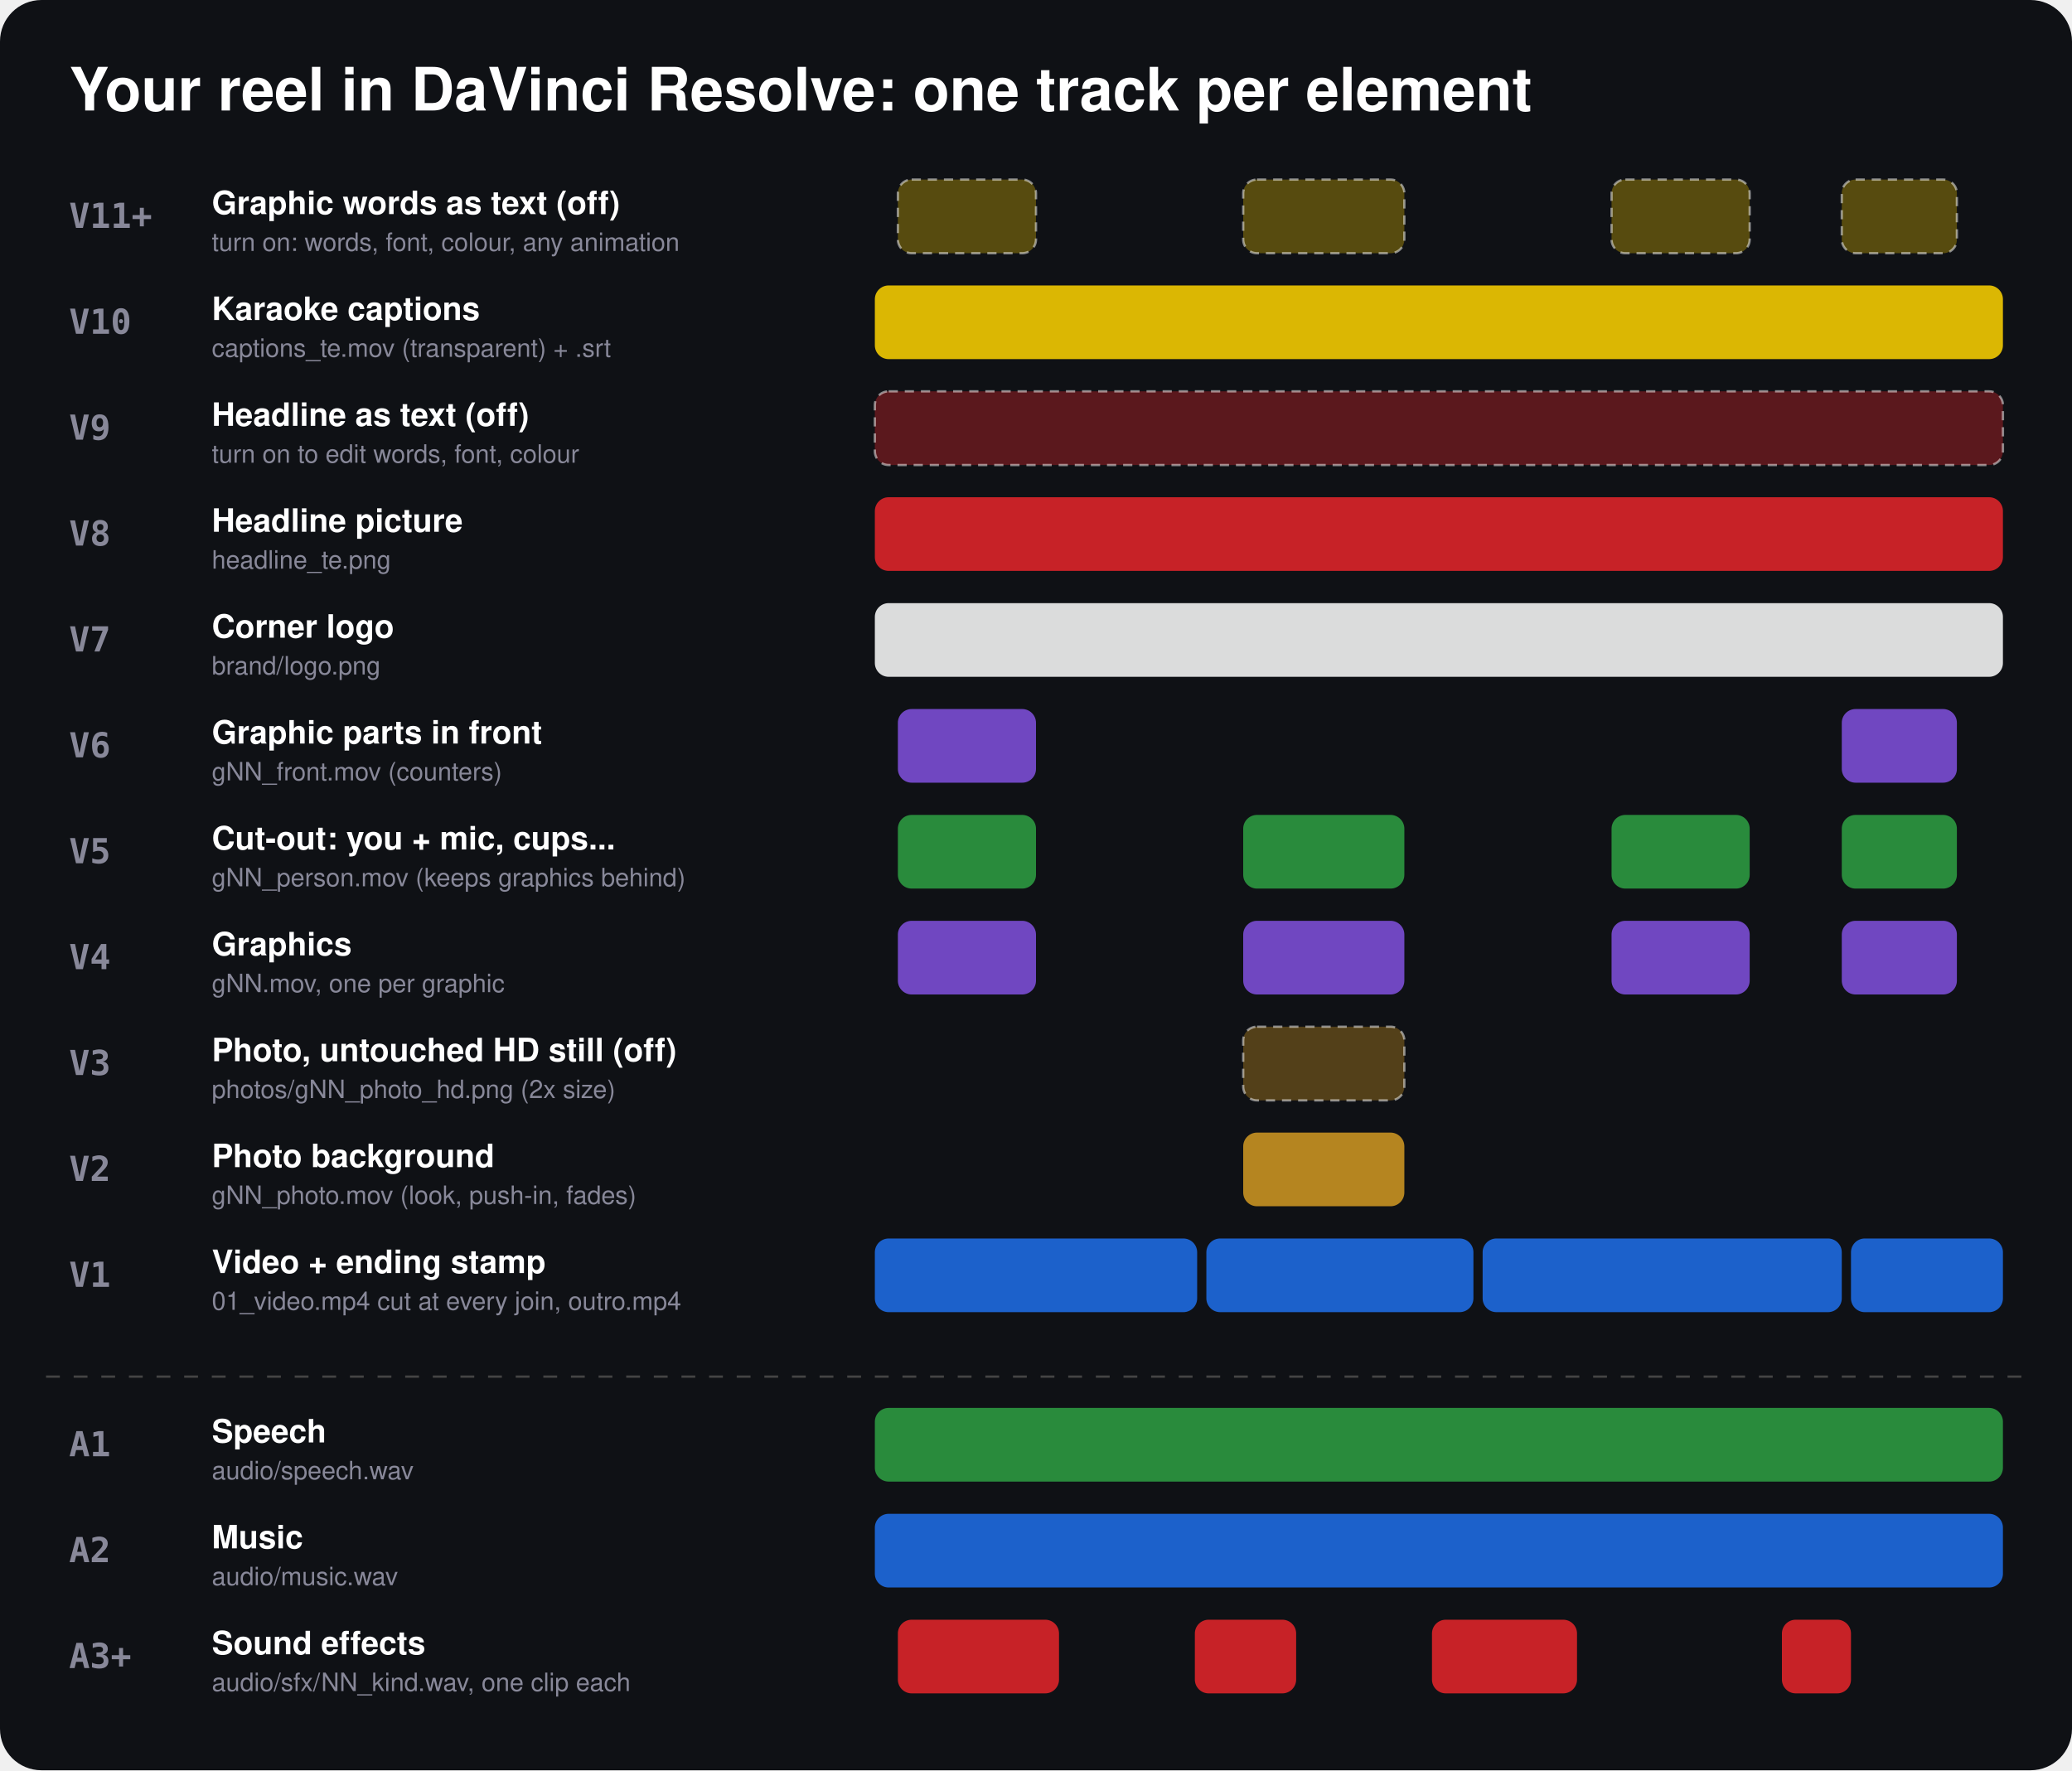
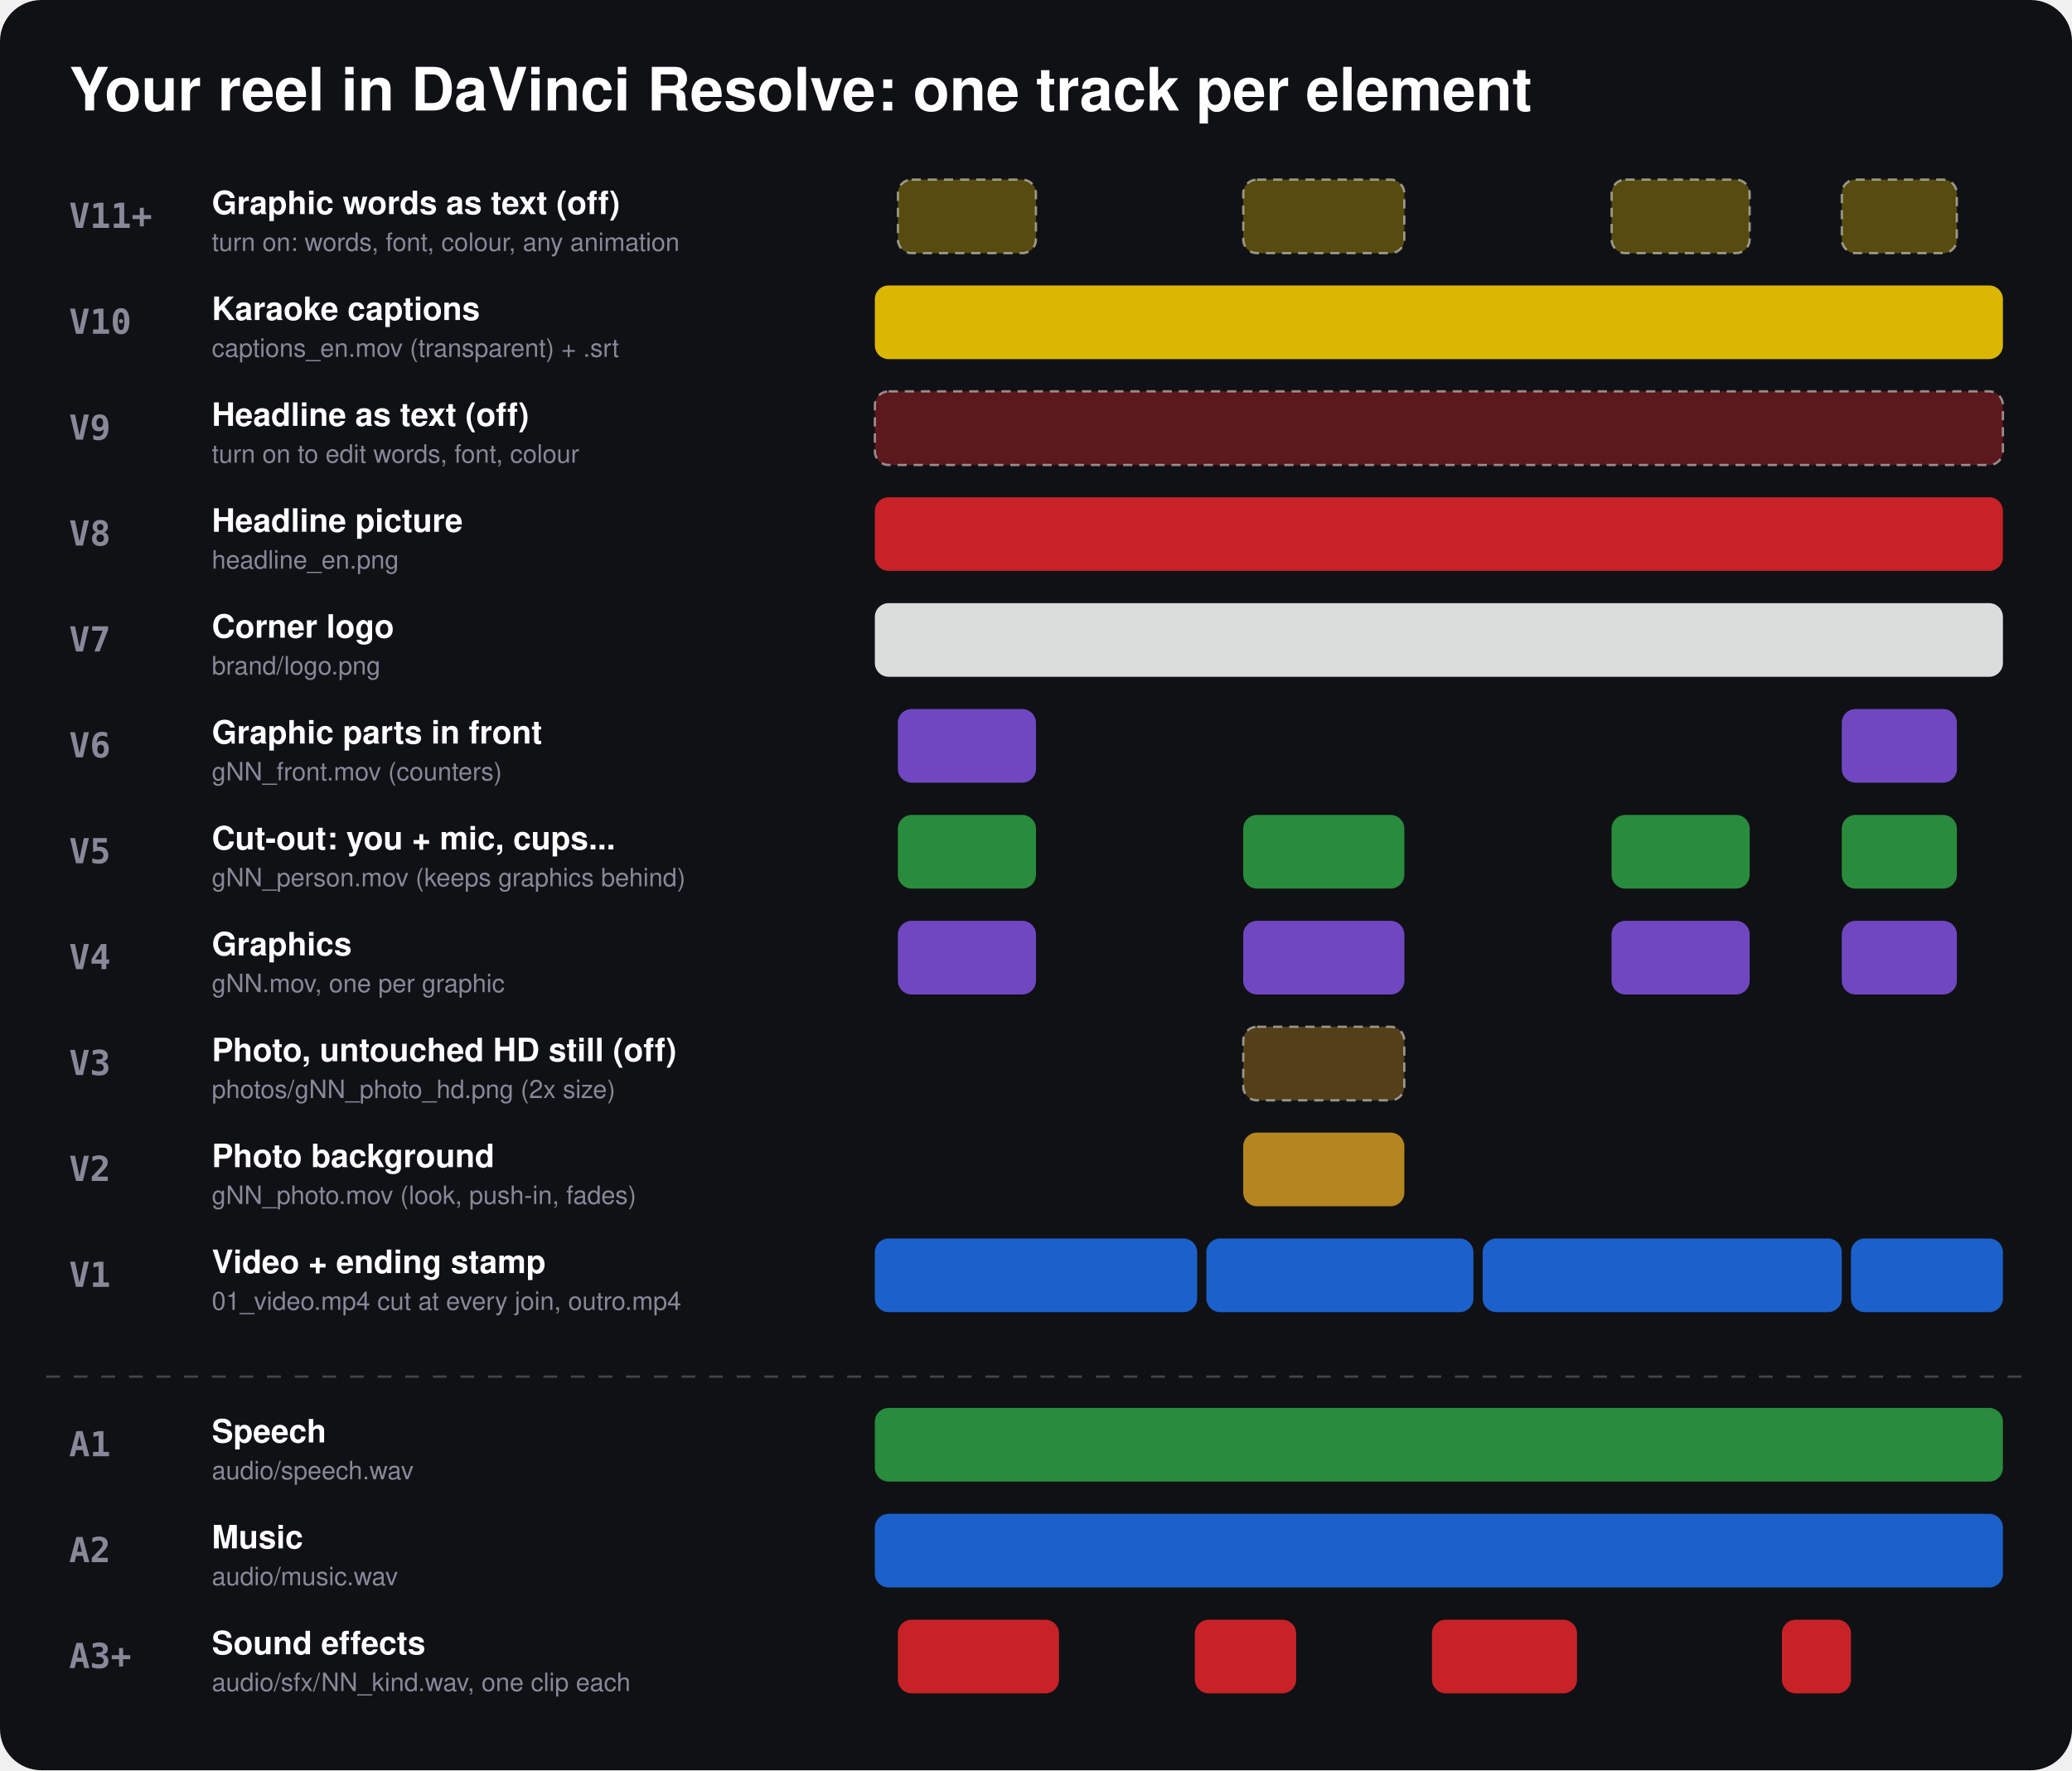
<svg xmlns="http://www.w3.org/2000/svg" width="900" height="769" viewBox="0 0 900 769" font-family="Helvetica, Arial, sans-serif">
  <rect width="900" height="769" rx="18" fill="#0F1115" />
  <text x="30" y="48" fill="#fff" font-size="26" font-weight="700">Your reel in DaVinci Resolve: one track per element</text>
  <text x="30" y="99" fill="#889" font-size="15" font-weight="700" font-family="Menlo, monospace">V11+</text>
  <text x="92" y="93" fill="#fff" font-size="14" font-weight="700">Graphic words as text (off)</text>
  <text x="92" y="109" fill="#889" font-size="11">turn on: words, font, colour, any animation</text>
  <rect x="390" y="78" width="60" height="32" rx="6" fill="#FFD400" fill-opacity="0.3" stroke="#fff" stroke-opacity="0.5" stroke-dasharray="4 3" />
  <rect x="540" y="78" width="70" height="32" rx="6" fill="#FFD400" fill-opacity="0.3" stroke="#fff" stroke-opacity="0.5" stroke-dasharray="4 3" />
  <rect x="700" y="78" width="60" height="32" rx="6" fill="#FFD400" fill-opacity="0.3" stroke="#fff" stroke-opacity="0.5" stroke-dasharray="4 3" />
  <rect x="800" y="78" width="50" height="32" rx="6" fill="#FFD400" fill-opacity="0.3" stroke="#fff" stroke-opacity="0.5" stroke-dasharray="4 3" />
  <text x="30" y="145" fill="#889" font-size="15" font-weight="700" font-family="Menlo, monospace">V10</text>
  <text x="92" y="139" fill="#fff" font-size="14" font-weight="700">Karaoke captions</text>
-   <text x="92" y="155" fill="#889" font-size="11">captions_te.mov (transparent) + .srt</text>
+   <text x="92" y="155" fill="#889" font-size="11">captions_en.mov (transparent) + .srt</text>
  <rect x="380" y="124" width="490" height="32" rx="6" fill="#FFD400" fill-opacity="0.85" />
  <text x="30" y="191" fill="#889" font-size="15" font-weight="700" font-family="Menlo, monospace">V9</text>
  <text x="92" y="185" fill="#fff" font-size="14" font-weight="700">Headline as text (off)</text>
  <text x="92" y="201" fill="#889" font-size="11">turn on to edit words, font, colour</text>
  <rect x="380" y="170" width="490" height="32" rx="6" fill="#E8252B" fill-opacity="0.35" stroke="#fff" stroke-opacity="0.5" stroke-dasharray="4 3" />
  <text x="30" y="237" fill="#889" font-size="15" font-weight="700" font-family="Menlo, monospace">V8</text>
  <text x="92" y="231" fill="#fff" font-size="14" font-weight="700">Headline picture</text>
-   <text x="92" y="247" fill="#889" font-size="11">headline_te.png</text>
+   <text x="92" y="247" fill="#889" font-size="11">headline_en.png</text>
  <rect x="380" y="216" width="490" height="32" rx="6" fill="#E8252B" fill-opacity="0.85" />
  <text x="30" y="283" fill="#889" font-size="15" font-weight="700" font-family="Menlo, monospace">V7</text>
  <text x="92" y="277" fill="#fff" font-size="14" font-weight="700">Corner logo</text>
  <text x="92" y="293" fill="#889" font-size="11">brand/logo.png</text>
  <rect x="380" y="262" width="490" height="32" rx="6" fill="#FFFFFF" fill-opacity="0.85" />
  <text x="30" y="329" fill="#889" font-size="15" font-weight="700" font-family="Menlo, monospace">V6</text>
  <text x="92" y="323" fill="#fff" font-size="14" font-weight="700">Graphic parts in front</text>
  <text x="92" y="339" fill="#889" font-size="11">gNN_front.mov (counters)</text>
  <rect x="390" y="308" width="60" height="32" rx="6" fill="#8250DF" fill-opacity="0.85" />
  <rect x="800" y="308" width="50" height="32" rx="6" fill="#8250DF" fill-opacity="0.85" />
  <text x="30" y="375" fill="#889" font-size="15" font-weight="700" font-family="Menlo, monospace">V5</text>
  <text x="92" y="369" fill="#fff" font-size="14" font-weight="700">Cut-out: you + mic, cups...</text>
  <text x="92" y="385" fill="#889" font-size="11">gNN_person.mov (keeps graphics behind)</text>
  <rect x="390" y="354" width="60" height="32" rx="6" fill="#2EA043" fill-opacity="0.85" />
  <rect x="540" y="354" width="70" height="32" rx="6" fill="#2EA043" fill-opacity="0.85" />
  <rect x="700" y="354" width="60" height="32" rx="6" fill="#2EA043" fill-opacity="0.85" />
  <rect x="800" y="354" width="50" height="32" rx="6" fill="#2EA043" fill-opacity="0.85" />
  <text x="30" y="421" fill="#889" font-size="15" font-weight="700" font-family="Menlo, monospace">V4</text>
  <text x="92" y="415" fill="#fff" font-size="14" font-weight="700">Graphics</text>
  <text x="92" y="431" fill="#889" font-size="11">gNN.mov, one per graphic</text>
  <rect x="390" y="400" width="60" height="32" rx="6" fill="#8250DF" fill-opacity="0.85" />
  <rect x="540" y="400" width="70" height="32" rx="6" fill="#8250DF" fill-opacity="0.85" />
  <rect x="700" y="400" width="60" height="32" rx="6" fill="#8250DF" fill-opacity="0.85" />
  <rect x="800" y="400" width="50" height="32" rx="6" fill="#8250DF" fill-opacity="0.85" />
  <text x="30" y="467" fill="#889" font-size="15" font-weight="700" font-family="Menlo, monospace">V3</text>
  <text x="92" y="461" fill="#fff" font-size="14" font-weight="700">Photo, untouched HD still (off)</text>
  <text x="92" y="477" fill="#889" font-size="11">photos/gNN_photo_hd.png (2x size)</text>
  <rect x="540" y="446" width="70" height="32" rx="6" fill="#D29922" fill-opacity="0.35" stroke="#fff" stroke-opacity="0.5" stroke-dasharray="4 3" />
  <text x="30" y="513" fill="#889" font-size="15" font-weight="700" font-family="Menlo, monospace">V2</text>
  <text x="92" y="507" fill="#fff" font-size="14" font-weight="700">Photo background</text>
  <text x="92" y="523" fill="#889" font-size="11">gNN_photo.mov (look, push-in, fades)</text>
  <rect x="540" y="492" width="70" height="32" rx="6" fill="#D29922" fill-opacity="0.85" />
  <text x="30" y="559" fill="#889" font-size="15" font-weight="700" font-family="Menlo, monospace">V1</text>
  <text x="92" y="553" fill="#fff" font-size="14" font-weight="700">Video + ending stamp</text>
  <text x="92" y="569" fill="#889" font-size="11">01_video.mp4 cut at every join, outro.mp4</text>
  <rect x="380" y="538" width="140" height="32" rx="6" fill="#1F6FEB" fill-opacity="0.85" />
  <rect x="524" y="538" width="116" height="32" rx="6" fill="#1F6FEB" fill-opacity="0.85" />
  <rect x="644" y="538" width="156" height="32" rx="6" fill="#1F6FEB" fill-opacity="0.85" />
  <rect x="804" y="538" width="66" height="32" rx="6" fill="#1F6FEB" fill-opacity="0.85" />
  <line x1="20" y1="598" x2="880" y2="598" stroke="#444" stroke-dasharray="6 6" />
  <text x="30" y="632.6" fill="#889" font-size="15" font-weight="700" font-family="Menlo, monospace">A1</text>
  <text x="92" y="626.6" fill="#fff" font-size="14" font-weight="700">Speech</text>
  <text x="92" y="642.6" fill="#889" font-size="11">audio/speech.wav</text>
  <rect x="380" y="611.6" width="490" height="32" rx="6" fill="#2EA043" fill-opacity="0.85" />
  <text x="30" y="678.6" fill="#889" font-size="15" font-weight="700" font-family="Menlo, monospace">A2</text>
  <text x="92" y="672.6" fill="#fff" font-size="14" font-weight="700">Music</text>
  <text x="92" y="688.6" fill="#889" font-size="11">audio/music.wav</text>
  <rect x="380" y="657.6" width="490" height="32" rx="6" fill="#1F6FEB" fill-opacity="0.85" />
  <text x="30" y="724.6" fill="#889" font-size="15" font-weight="700" font-family="Menlo, monospace">A3+</text>
  <text x="92" y="718.6" fill="#fff" font-size="14" font-weight="700">Sound effects</text>
  <text x="92" y="734.6" fill="#889" font-size="11">audio/sfx/NN_kind.wav, one clip each</text>
  <rect x="390" y="703.6" width="70" height="32" rx="6" fill="#E8252B" fill-opacity="0.85" />
  <rect x="519" y="703.6" width="44" height="32" rx="6" fill="#E8252B" fill-opacity="0.85" />
  <rect x="622" y="703.6" width="63" height="32" rx="6" fill="#E8252B" fill-opacity="0.85" />
  <rect x="774" y="703.6" width="30" height="32" rx="6" fill="#E8252B" fill-opacity="0.85" />
</svg>
